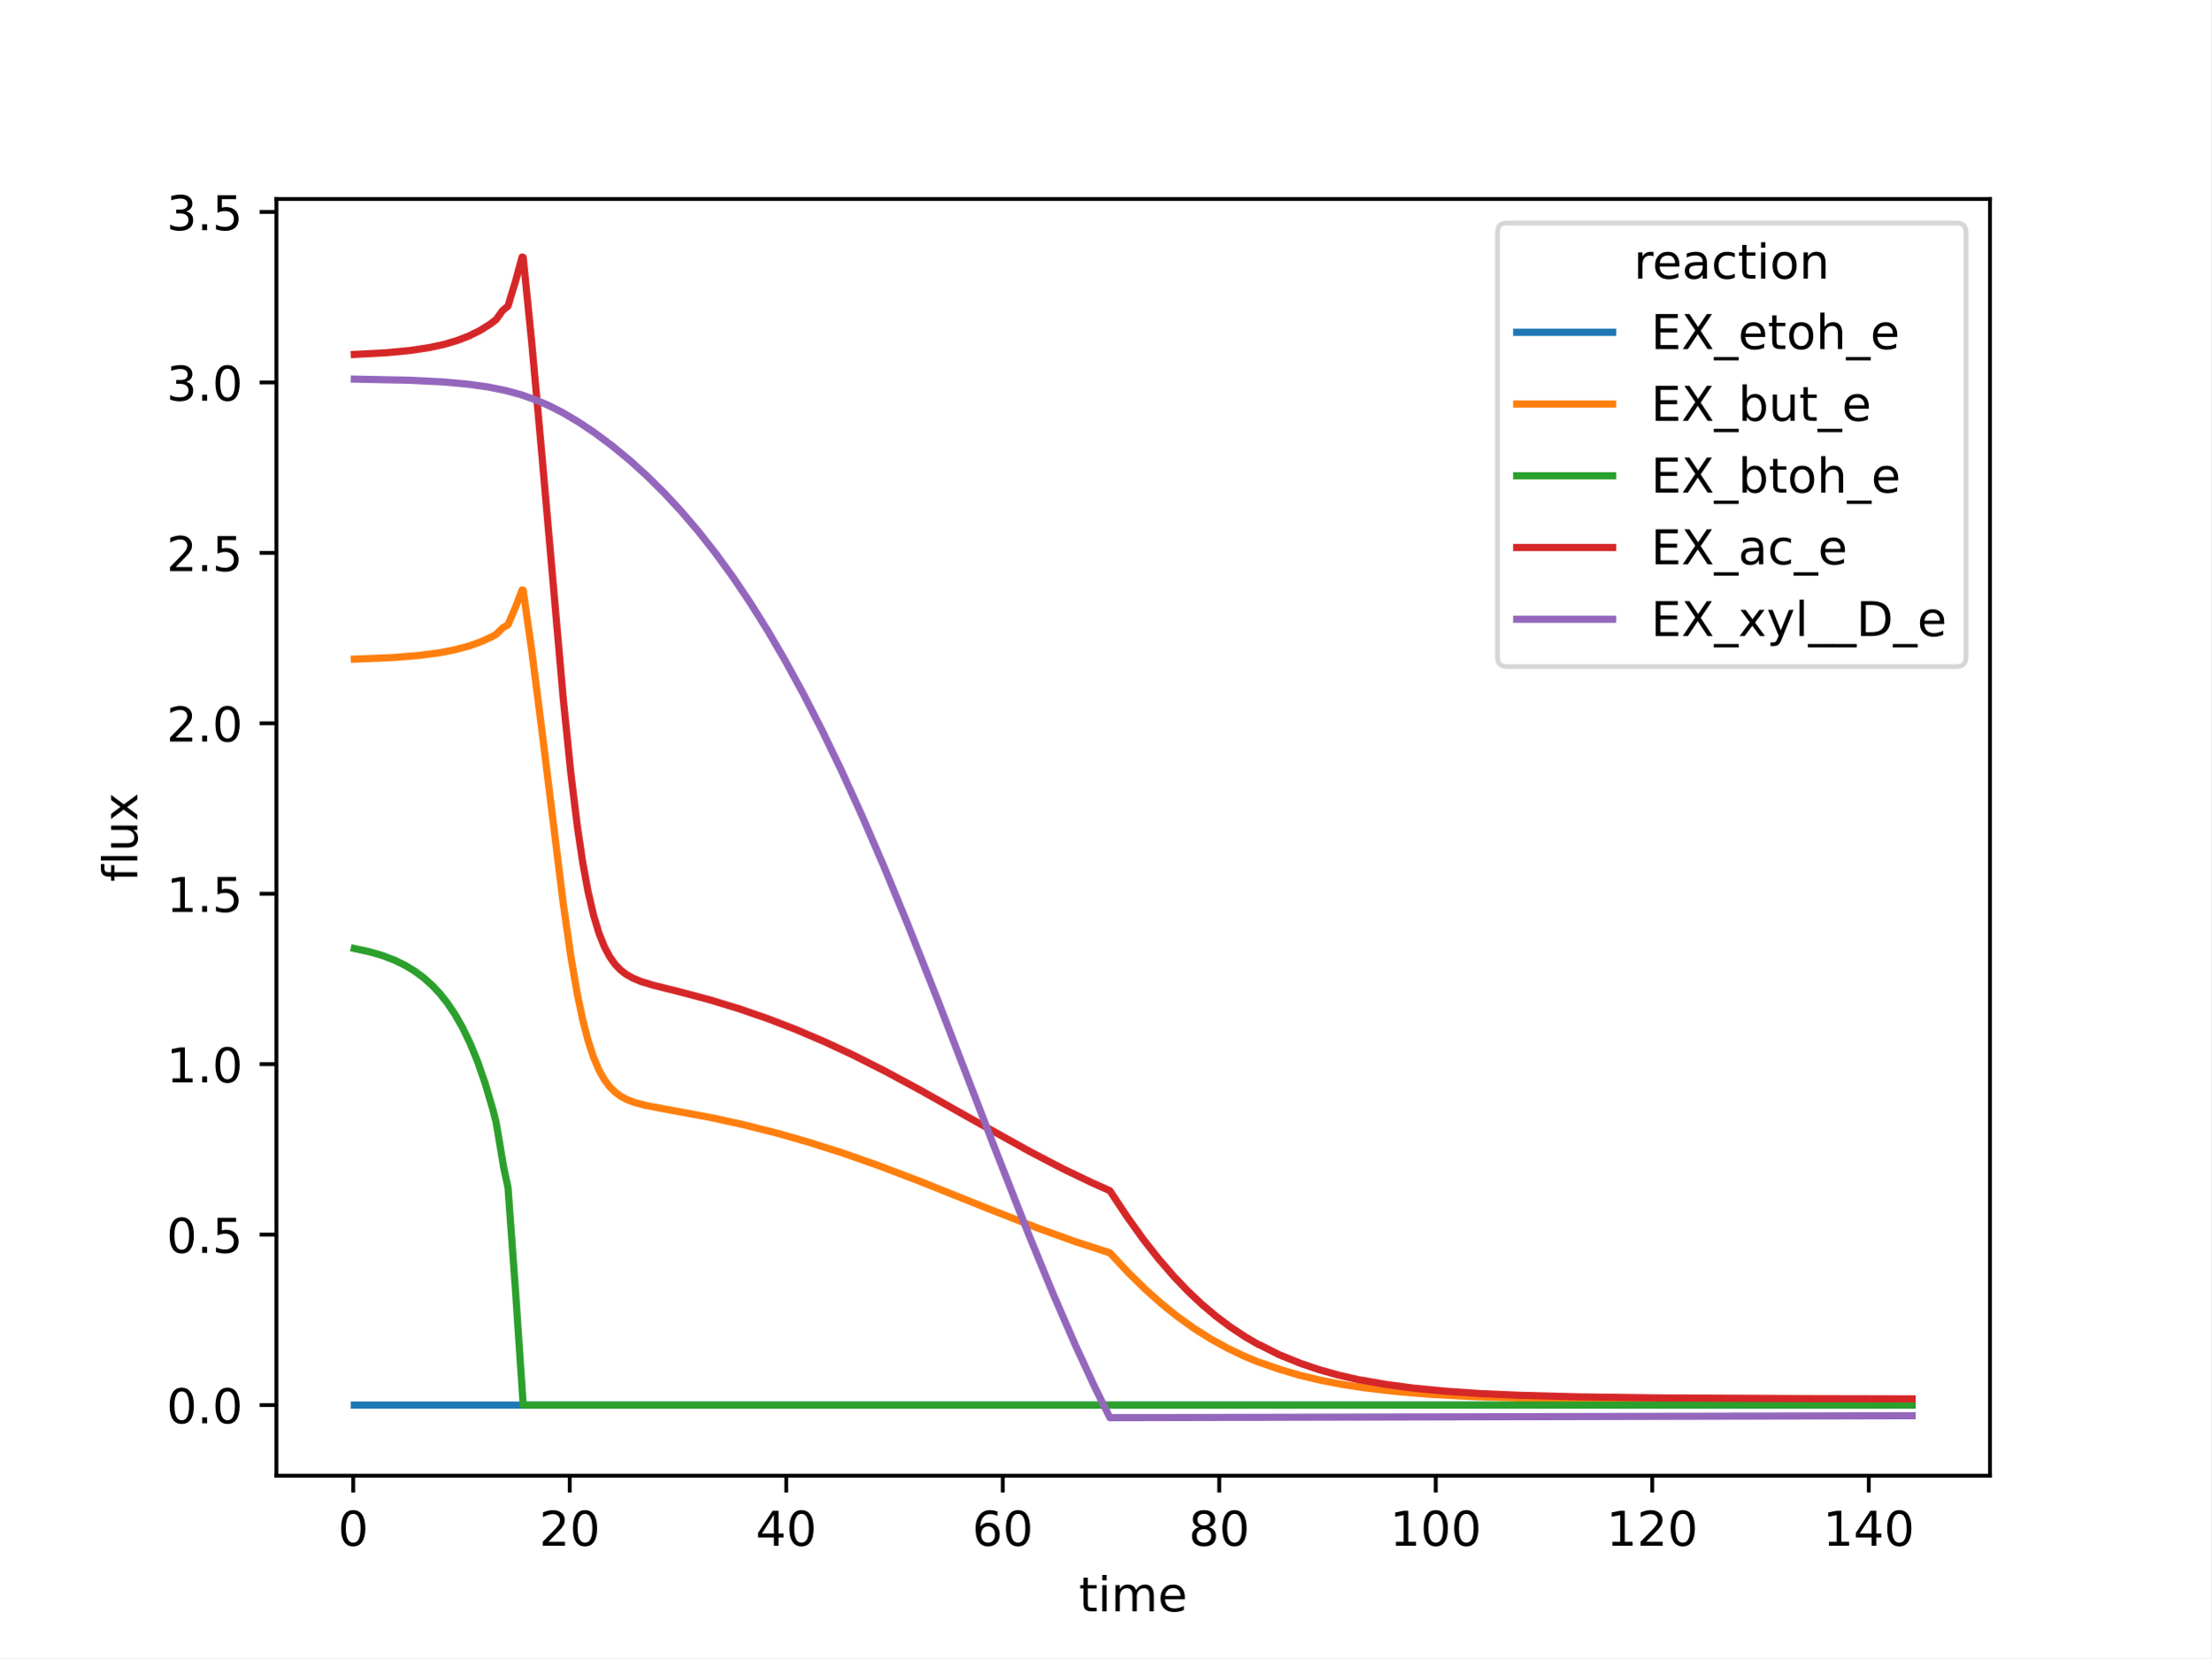
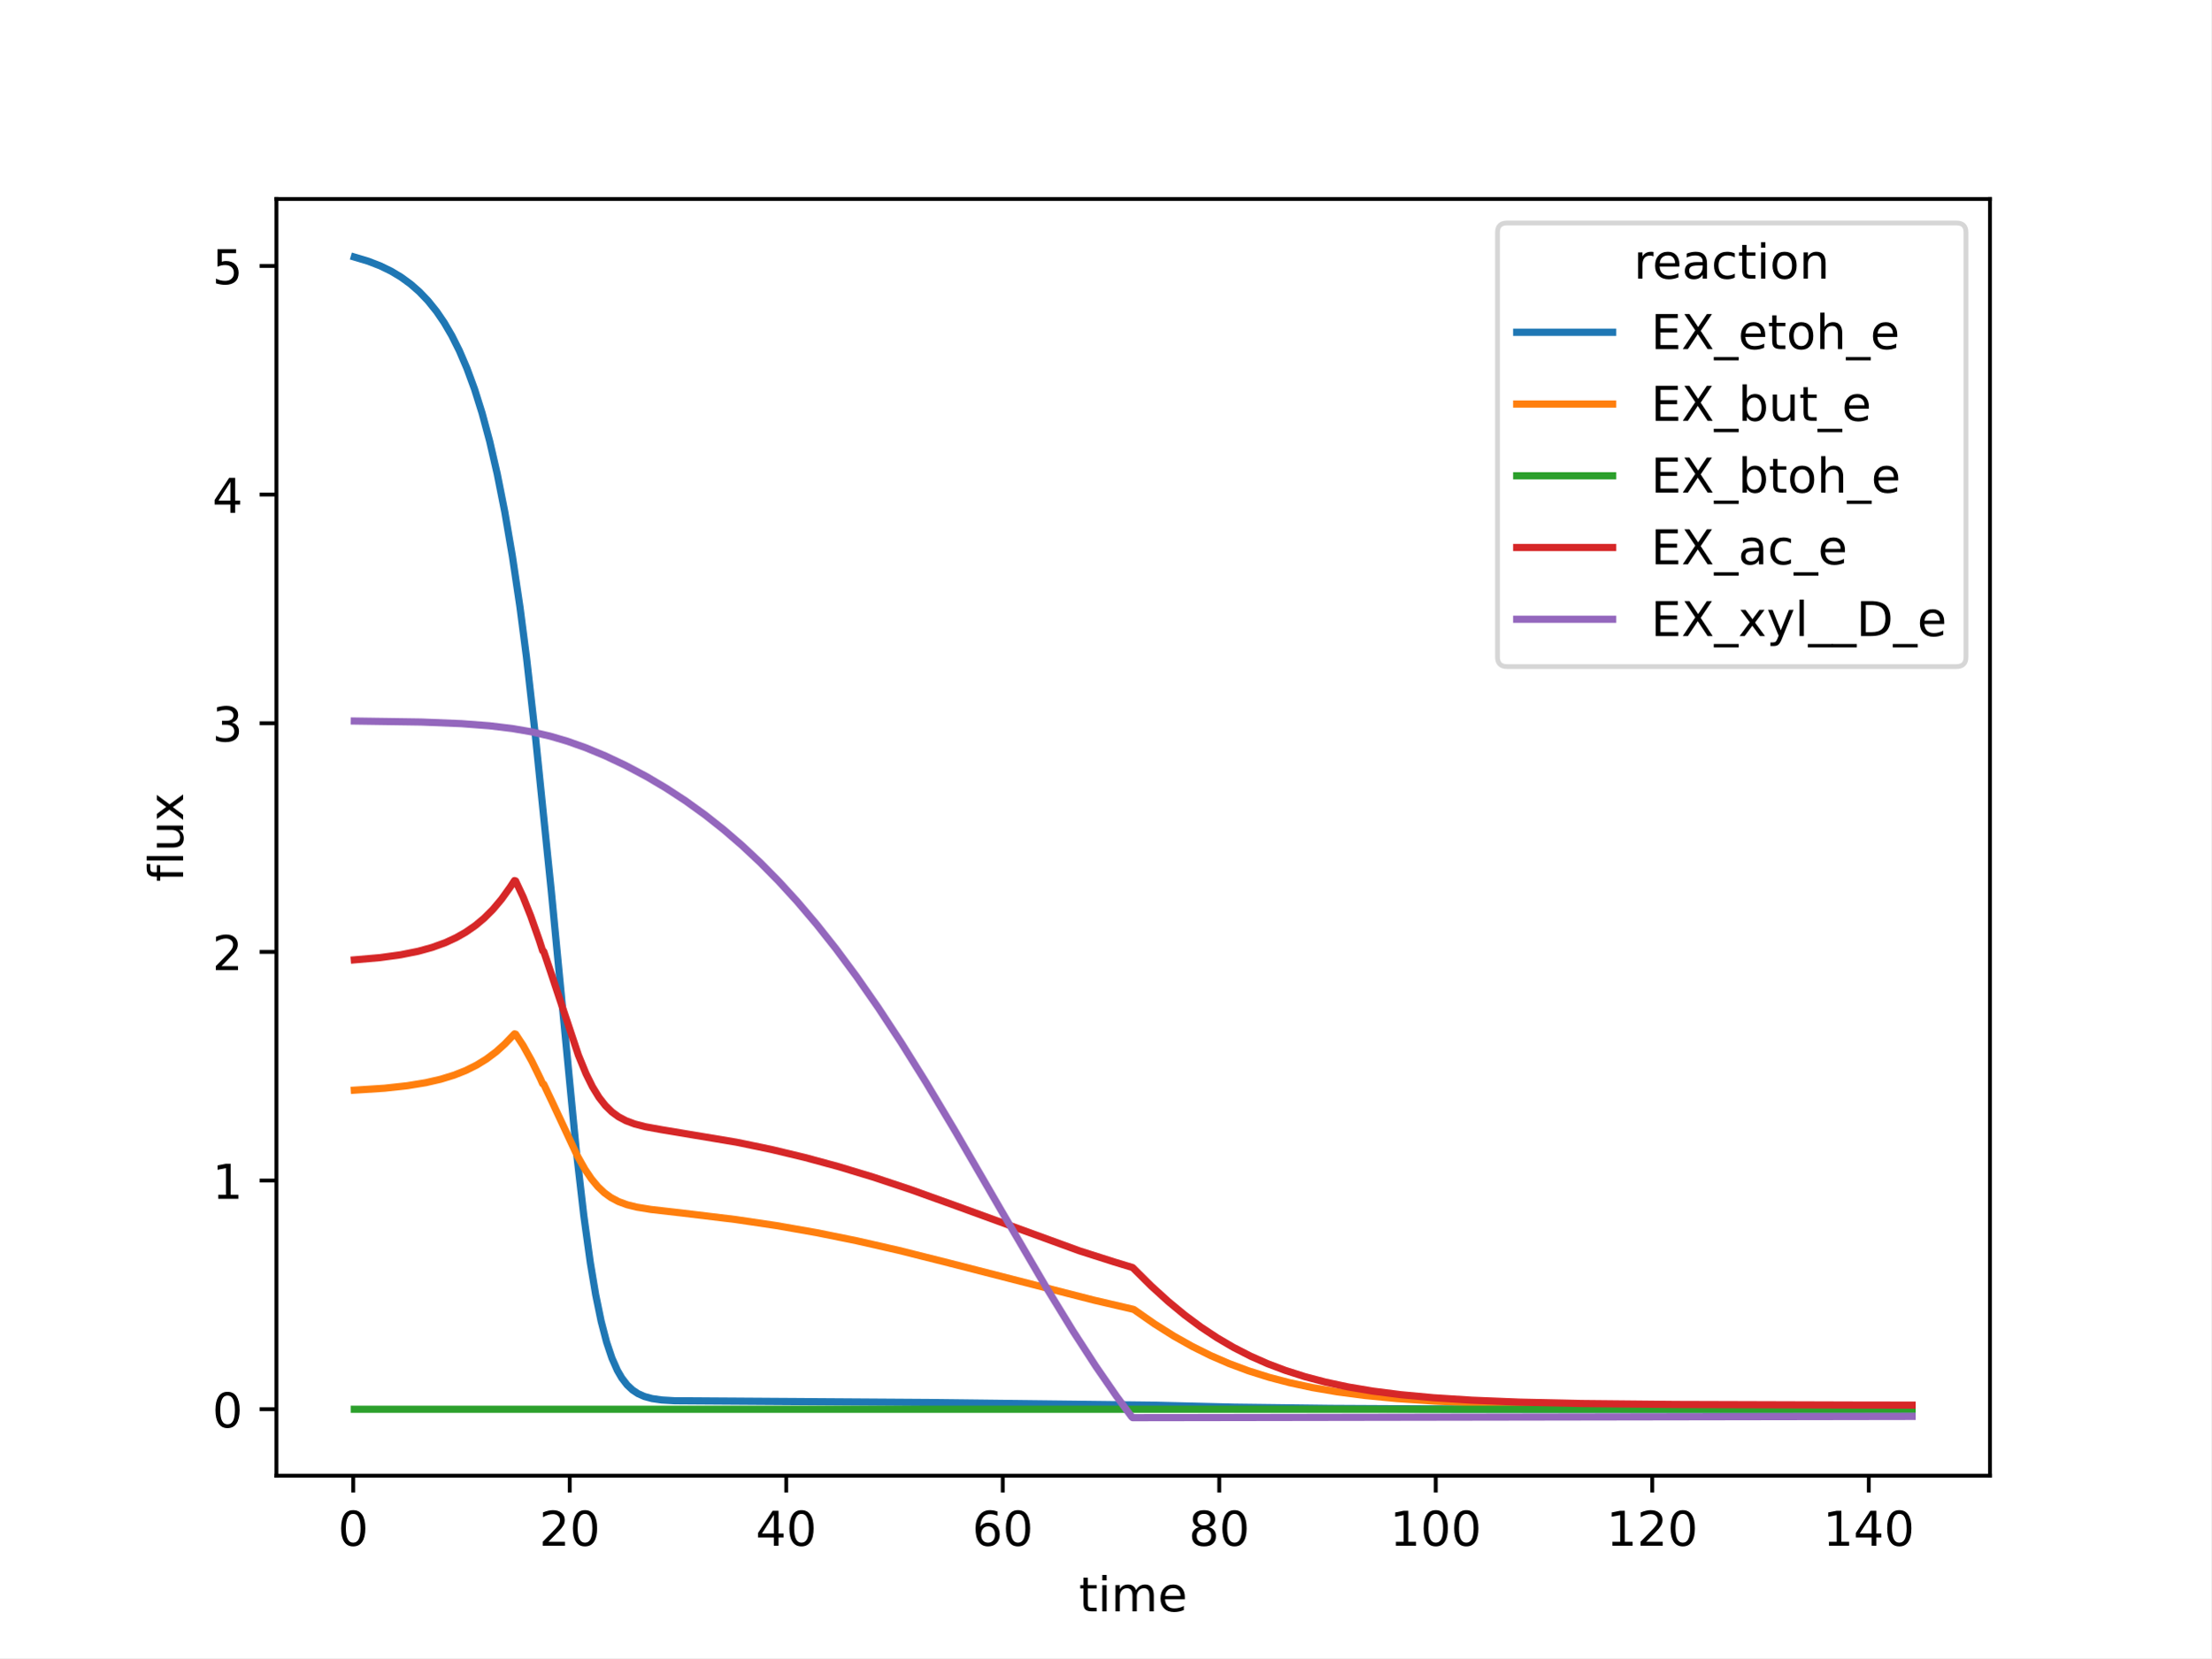
<svg xmlns="http://www.w3.org/2000/svg" xmlns:xlink="http://www.w3.org/1999/xlink" width="460.8pt" height="345.6pt" viewBox="0 0 460.8 345.6" version="1.1">
  <defs>
    <style type="text/css">*{stroke-linejoin: round; stroke-linecap: butt}</style>
  </defs>
  <g id="figure_1">
    <g id="patch_1">
      <path d="M 0 345.6  L 460.8 345.6  L 460.8 0  L 0 0  z " style="fill: #ffffff" />
    </g>
    <g id="axes_1">
      <g id="patch_2">
        <path d="M 57.6 307.584  L 414.72 307.584  L 414.72 41.472  L 57.6 41.472  z " style="fill: #ffffff" />
      </g>
      <g id="PolyCollection_1" />
      <g id="PolyCollection_2" />
      <g id="PolyCollection_3" />
      <g id="PolyCollection_4" />
      <g id="PolyCollection_5" />
      <g id="matplotlib.axis_1">
        <g id="xtick_1">
          <g id="line2d_1">
            <defs>
-               <path id="meb5f2817ca" d="M 0 0  L 0 3.5  " style="stroke: #000000; stroke-width: 0.8" />
-             </defs>
-             <g>
-               <use xlink:href="#meb5f2817ca" x="73.607" y="307.584" style="stroke: #000000; stroke-width: 0.8" />
+               <path id="mde6c379c01" d="M 0 0  L 0 3.5  " style="stroke: #000000; stroke-width: 0.8" />
+             </defs>
+             <g>
+               <use xlink:href="#mde6c379c01" x="73.607" y="307.584" style="stroke: #000000; stroke-width: 0.8" />
            </g>
          </g>
          <g id="text_1">
            <g transform="translate(70.42587 322.1824) scale(0.1 -0.1)">
              <defs>
                <path id="DejaVuSans-30" d="M 2034 4250  Q 1547 4250 1301 3770  Q 1056 3291 1056 2328  Q 1056 1369 1301 889  Q 1547 409 2034 409  Q 2525 409 2770 889  Q 3016 1369 3016 2328  Q 3016 3291 2770 3770  Q 2525 4250 2034 4250  z M 2034 4750  Q 2819 4750 3233 4129  Q 3647 3509 3647 2328  Q 3647 1150 3233 529  Q 2819 -91 2034 -91  Q 1250 -91 836 529  Q 422 1150 422 2328  Q 422 3509 836 4129  Q 1250 4750 2034 4750  z " transform="scale(0.015625)" />
              </defs>
              <use xlink:href="#DejaVuSans-30" />
            </g>
          </g>
        </g>
        <g id="xtick_2">
          <g id="line2d_2">
            <g>
-               <use xlink:href="#meb5f2817ca" x="118.729" y="307.584" style="stroke: #000000; stroke-width: 0.8" />
+               <use xlink:href="#mde6c379c01" x="118.729" y="307.584" style="stroke: #000000; stroke-width: 0.8" />
            </g>
          </g>
          <g id="text_2">
            <g transform="translate(112.3669 322.1824) scale(0.1 -0.1)">
              <defs>
                <path id="DejaVuSans-32" d="M 1228 531  L 3431 531  L 3431 0  L 469 0  L 469 531  Q 828 903 1448 1529  Q 2069 2156 2228 2338  Q 2531 2678 2651 2914  Q 2772 3150 2772 3378  Q 2772 3750 2511 3984  Q 2250 4219 1831 4219  Q 1534 4219 1204 4116  Q 875 4013 500 3803  L 500 4441  Q 881 4594 1212 4672  Q 1544 4750 1819 4750  Q 2544 4750 2975 4387  Q 3406 4025 3406 3419  Q 3406 3131 3298 2873  Q 3191 2616 2906 2266  Q 2828 2175 2409 1742  Q 1991 1309 1228 531  z " transform="scale(0.015625)" />
              </defs>
              <use xlink:href="#DejaVuSans-32" />
              <use xlink:href="#DejaVuSans-30" x="63.623" />
            </g>
          </g>
        </g>
        <g id="xtick_3">
          <g id="line2d_3">
            <g>
-               <use xlink:href="#meb5f2817ca" x="163.852" y="307.584" style="stroke: #000000; stroke-width: 0.8" />
+               <use xlink:href="#mde6c379c01" x="163.852" y="307.584" style="stroke: #000000; stroke-width: 0.8" />
            </g>
          </g>
          <g id="text_3">
            <g transform="translate(157.4891 322.1824) scale(0.1 -0.1)">
              <defs>
                <path id="DejaVuSans-34" d="M 2419 4116  L 825 1625  L 2419 1625  L 2419 4116  z M 2253 4666  L 3047 4666  L 3047 1625  L 3713 1625  L 3713 1100  L 3047 1100  L 3047 0  L 2419 0  L 2419 1100  L 313 1100  L 313 1709  L 2253 4666  z " transform="scale(0.015625)" />
              </defs>
              <use xlink:href="#DejaVuSans-34" />
              <use xlink:href="#DejaVuSans-30" x="63.623" />
            </g>
          </g>
        </g>
        <g id="xtick_4">
          <g id="line2d_4">
            <g>
-               <use xlink:href="#meb5f2817ca" x="208.974" y="307.584" style="stroke: #000000; stroke-width: 0.8" />
+               <use xlink:href="#mde6c379c01" x="208.974" y="307.584" style="stroke: #000000; stroke-width: 0.8" />
            </g>
          </g>
          <g id="text_4">
            <g transform="translate(202.6113 322.1824) scale(0.1 -0.1)">
              <defs>
                <path id="DejaVuSans-36" d="M 2113 2584  Q 1688 2584 1439 2293  Q 1191 2003 1191 1497  Q 1191 994 1439 701  Q 1688 409 2113 409  Q 2538 409 2786 701  Q 3034 994 3034 1497  Q 3034 2003 2786 2293  Q 2538 2584 2113 2584  z M 3366 4563  L 3366 3988  Q 3128 4100 2886 4159  Q 2644 4219 2406 4219  Q 1781 4219 1451 3797  Q 1122 3375 1075 2522  Q 1259 2794 1537 2939  Q 1816 3084 2150 3084  Q 2853 3084 3261 2657  Q 3669 2231 3669 1497  Q 3669 778 3244 343  Q 2819 -91 2113 -91  Q 1303 -91 875 529  Q 447 1150 447 2328  Q 447 3434 972 4092  Q 1497 4750 2381 4750  Q 2619 4750 2861 4703  Q 3103 4656 3366 4563  z " transform="scale(0.015625)" />
              </defs>
              <use xlink:href="#DejaVuSans-36" />
              <use xlink:href="#DejaVuSans-30" x="63.623" />
            </g>
          </g>
        </g>
        <g id="xtick_5">
          <g id="line2d_5">
            <g>
-               <use xlink:href="#meb5f2817ca" x="254.096" y="307.584" style="stroke: #000000; stroke-width: 0.8" />
+               <use xlink:href="#mde6c379c01" x="254.096" y="307.584" style="stroke: #000000; stroke-width: 0.8" />
            </g>
          </g>
          <g id="text_5">
            <g transform="translate(247.7336 322.1824) scale(0.1 -0.1)">
              <defs>
                <path id="DejaVuSans-38" d="M 2034 2216  Q 1584 2216 1326 1975  Q 1069 1734 1069 1313  Q 1069 891 1326 650  Q 1584 409 2034 409  Q 2484 409 2743 651  Q 3003 894 3003 1313  Q 3003 1734 2745 1975  Q 2488 2216 2034 2216  z M 1403 2484  Q 997 2584 770 2862  Q 544 3141 544 3541  Q 544 4100 942 4425  Q 1341 4750 2034 4750  Q 2731 4750 3128 4425  Q 3525 4100 3525 3541  Q 3525 3141 3298 2862  Q 3072 2584 2669 2484  Q 3125 2378 3379 2068  Q 3634 1759 3634 1313  Q 3634 634 3220 271  Q 2806 -91 2034 -91  Q 1263 -91 848 271  Q 434 634 434 1313  Q 434 1759 690 2068  Q 947 2378 1403 2484  z M 1172 3481  Q 1172 3119 1398 2916  Q 1625 2713 2034 2713  Q 2441 2713 2670 2916  Q 2900 3119 2900 3481  Q 2900 3844 2670 4047  Q 2441 4250 2034 4250  Q 1625 4250 1398 4047  Q 1172 3844 1172 3481  z " transform="scale(0.015625)" />
              </defs>
              <use xlink:href="#DejaVuSans-38" />
              <use xlink:href="#DejaVuSans-30" x="63.623" />
            </g>
          </g>
        </g>
        <g id="xtick_6">
          <g id="line2d_6">
            <g>
-               <use xlink:href="#meb5f2817ca" x="299.218" y="307.584" style="stroke: #000000; stroke-width: 0.8" />
+               <use xlink:href="#mde6c379c01" x="299.218" y="307.584" style="stroke: #000000; stroke-width: 0.8" />
            </g>
          </g>
          <g id="text_6">
            <g transform="translate(289.6746 322.1824) scale(0.1 -0.1)">
              <defs>
                <path id="DejaVuSans-31" d="M 794 531  L 1825 531  L 1825 4091  L 703 3866  L 703 4441  L 1819 4666  L 2450 4666  L 2450 531  L 3481 531  L 3481 0  L 794 0  L 794 531  z " transform="scale(0.015625)" />
              </defs>
              <use xlink:href="#DejaVuSans-31" />
              <use xlink:href="#DejaVuSans-30" x="63.623" />
              <use xlink:href="#DejaVuSans-30" x="127.246" />
            </g>
          </g>
        </g>
        <g id="xtick_7">
          <g id="line2d_7">
            <g>
-               <use xlink:href="#meb5f2817ca" x="344.341" y="307.584" style="stroke: #000000; stroke-width: 0.8" />
+               <use xlink:href="#mde6c379c01" x="344.341" y="307.584" style="stroke: #000000; stroke-width: 0.8" />
            </g>
          </g>
          <g id="text_7">
            <g transform="translate(334.7968 322.1824) scale(0.1 -0.1)">
              <use xlink:href="#DejaVuSans-31" />
              <use xlink:href="#DejaVuSans-32" x="63.623" />
              <use xlink:href="#DejaVuSans-30" x="127.246" />
            </g>
          </g>
        </g>
        <g id="xtick_8">
          <g id="line2d_8">
            <g>
-               <use xlink:href="#meb5f2817ca" x="389.463" y="307.584" style="stroke: #000000; stroke-width: 0.8" />
+               <use xlink:href="#mde6c379c01" x="389.463" y="307.584" style="stroke: #000000; stroke-width: 0.8" />
            </g>
          </g>
          <g id="text_8">
            <g transform="translate(379.9191 322.1824) scale(0.1 -0.1)">
              <use xlink:href="#DejaVuSans-31" />
              <use xlink:href="#DejaVuSans-34" x="63.623" />
              <use xlink:href="#DejaVuSans-30" x="127.246" />
            </g>
          </g>
        </g>
        <g id="text_9">
          <g transform="translate(224.8639 335.8606) scale(0.1 -0.1)">
            <defs>
              <path id="DejaVuSans-74" d="M 1172 4494  L 1172 3500  L 2356 3500  L 2356 3053  L 1172 3053  L 1172 1153  Q 1172 725 1289 603  Q 1406 481 1766 481  L 2356 481  L 2356 0  L 1766 0  Q 1100 0 847 248  Q 594 497 594 1153  L 594 3053  L 172 3053  L 172 3500  L 594 3500  L 594 4494  L 1172 4494  z " transform="scale(0.015625)" />
              <path id="DejaVuSans-69" d="M 603 3500  L 1178 3500  L 1178 0  L 603 0  L 603 3500  z M 603 4863  L 1178 4863  L 1178 4134  L 603 4134  L 603 4863  z " transform="scale(0.015625)" />
              <path id="DejaVuSans-6d" d="M 3328 2828  Q 3544 3216 3844 3400  Q 4144 3584 4550 3584  Q 5097 3584 5394 3201  Q 5691 2819 5691 2113  L 5691 0  L 5113 0  L 5113 2094  Q 5113 2597 4934 2840  Q 4756 3084 4391 3084  Q 3944 3084 3684 2787  Q 3425 2491 3425 1978  L 3425 0  L 2847 0  L 2847 2094  Q 2847 2600 2669 2842  Q 2491 3084 2119 3084  Q 1678 3084 1418 2786  Q 1159 2488 1159 1978  L 1159 0  L 581 0  L 581 3500  L 1159 3500  L 1159 2956  Q 1356 3278 1631 3431  Q 1906 3584 2284 3584  Q 2666 3584 2933 3390  Q 3200 3197 3328 2828  z " transform="scale(0.015625)" />
              <path id="DejaVuSans-65" d="M 3597 1894  L 3597 1613  L 953 1613  Q 991 1019 1311 708  Q 1631 397 2203 397  Q 2534 397 2845 478  Q 3156 559 3463 722  L 3463 178  Q 3153 47 2828 -22  Q 2503 -91 2169 -91  Q 1331 -91 842 396  Q 353 884 353 1716  Q 353 2575 817 3079  Q 1281 3584 2069 3584  Q 2775 3584 3186 3129  Q 3597 2675 3597 1894  z M 3022 2063  Q 3016 2534 2758 2815  Q 2500 3097 2075 3097  Q 1594 3097 1305 2825  Q 1016 2553 972 2059  L 3022 2063  z " transform="scale(0.015625)" />
            </defs>
            <use xlink:href="#DejaVuSans-74" />
            <use xlink:href="#DejaVuSans-69" x="39.209" />
            <use xlink:href="#DejaVuSans-6d" x="66.992" />
            <use xlink:href="#DejaVuSans-65" x="164.404" />
          </g>
        </g>
      </g>
      <g id="matplotlib.axis_2">
        <g id="ytick_1">
          <g id="line2d_9">
            <defs>
-               <path id="m3eead99422" d="M 0 0  L -3.5 0  " style="stroke: #000000; stroke-width: 0.8" />
-             </defs>
-             <g>
-               <use xlink:href="#m3eead99422" x="57.6" y="292.862" style="stroke: #000000; stroke-width: 0.8" />
+               <path id="m8d05b4da37" d="M 0 0  L -3.5 0  " style="stroke: #000000; stroke-width: 0.8" />
+             </defs>
+             <g>
+               <use xlink:href="#m8d05b4da37" x="57.6" y="293.727" style="stroke: #000000; stroke-width: 0.8" />
            </g>
          </g>
          <g id="text_10">
-             <g transform="translate(34.69687 296.6611) scale(0.1 -0.1)">
-               <defs>
-                 <path id="DejaVuSans-2e" d="M 684 794  L 1344 794  L 1344 0  L 684 0  L 684 794  z " transform="scale(0.015625)" />
-               </defs>
+             <g transform="translate(44.2375 297.5258) scale(0.1 -0.1)">
              <use xlink:href="#DejaVuSans-30" />
-               <use xlink:href="#DejaVuSans-2e" x="63.623" />
-               <use xlink:href="#DejaVuSans-30" x="95.41" />
            </g>
          </g>
        </g>
        <g id="ytick_2">
          <g id="line2d_10">
            <g>
-               <use xlink:href="#m3eead99422" x="57.6" y="257.335" style="stroke: #000000; stroke-width: 0.8" />
+               <use xlink:href="#m8d05b4da37" x="57.6" y="246.065" style="stroke: #000000; stroke-width: 0.8" />
            </g>
          </g>
          <g id="text_11">
-             <g transform="translate(34.69687 261.1343) scale(0.1 -0.1)">
-               <defs>
-                 <path id="DejaVuSans-35" d="M 691 4666  L 3169 4666  L 3169 4134  L 1269 4134  L 1269 2991  Q 1406 3038 1543 3061  Q 1681 3084 1819 3084  Q 2600 3084 3056 2656  Q 3513 2228 3513 1497  Q 3513 744 3044 326  Q 2575 -91 1722 -91  Q 1428 -91 1123 -41  Q 819 9 494 109  L 494 744  Q 775 591 1075 516  Q 1375 441 1709 441  Q 2250 441 2565 725  Q 2881 1009 2881 1497  Q 2881 1984 2565 2268  Q 2250 2553 1709 2553  Q 1456 2553 1204 2497  Q 953 2441 691 2322  L 691 4666  z " transform="scale(0.015625)" />
-               </defs>
-               <use xlink:href="#DejaVuSans-30" />
-               <use xlink:href="#DejaVuSans-2e" x="63.623" />
-               <use xlink:href="#DejaVuSans-35" x="95.41" />
+             <g transform="translate(44.2375 249.8647) scale(0.1 -0.1)">
+               <use xlink:href="#DejaVuSans-31" />
            </g>
          </g>
        </g>
        <g id="ytick_3">
          <g id="line2d_11">
            <g>
-               <use xlink:href="#m3eead99422" x="57.6" y="221.808" style="stroke: #000000; stroke-width: 0.8" />
+               <use xlink:href="#m8d05b4da37" x="57.6" y="198.404" style="stroke: #000000; stroke-width: 0.8" />
            </g>
          </g>
          <g id="text_12">
-             <g transform="translate(34.69687 225.6075) scale(0.1 -0.1)">
-               <use xlink:href="#DejaVuSans-31" />
-               <use xlink:href="#DejaVuSans-2e" x="63.623" />
-               <use xlink:href="#DejaVuSans-30" x="95.41" />
+             <g transform="translate(44.2375 202.2036) scale(0.1 -0.1)">
+               <use xlink:href="#DejaVuSans-32" />
            </g>
          </g>
        </g>
        <g id="ytick_4">
          <g id="line2d_12">
            <g>
-               <use xlink:href="#m3eead99422" x="57.6" y="186.281" style="stroke: #000000; stroke-width: 0.8" />
+               <use xlink:href="#m8d05b4da37" x="57.6" y="150.743" style="stroke: #000000; stroke-width: 0.8" />
            </g>
          </g>
          <g id="text_13">
-             <g transform="translate(34.69687 190.0807) scale(0.1 -0.1)">
-               <use xlink:href="#DejaVuSans-31" />
-               <use xlink:href="#DejaVuSans-2e" x="63.623" />
-               <use xlink:href="#DejaVuSans-35" x="95.41" />
+             <g transform="translate(44.2375 154.5425) scale(0.1 -0.1)">
+               <defs>
+                 <path id="DejaVuSans-33" d="M 2597 2516  Q 3050 2419 3304 2112  Q 3559 1806 3559 1356  Q 3559 666 3084 287  Q 2609 -91 1734 -91  Q 1441 -91 1130 -33  Q 819 25 488 141  L 488 750  Q 750 597 1062 519  Q 1375 441 1716 441  Q 2309 441 2620 675  Q 2931 909 2931 1356  Q 2931 1769 2642 2001  Q 2353 2234 1838 2234  L 1294 2234  L 1294 2753  L 1863 2753  Q 2328 2753 2575 2939  Q 2822 3125 2822 3475  Q 2822 3834 2567 4026  Q 2313 4219 1838 4219  Q 1578 4219 1281 4162  Q 984 4106 628 3988  L 628 4550  Q 988 4650 1302 4700  Q 1616 4750 1894 4750  Q 2613 4750 3031 4423  Q 3450 4097 3450 3541  Q 3450 3153 3228 2886  Q 3006 2619 2597 2516  z " transform="scale(0.015625)" />
+               </defs>
+               <use xlink:href="#DejaVuSans-33" />
            </g>
          </g>
        </g>
        <g id="ytick_5">
          <g id="line2d_13">
            <g>
-               <use xlink:href="#m3eead99422" x="57.6" y="150.755" style="stroke: #000000; stroke-width: 0.8" />
+               <use xlink:href="#m8d05b4da37" x="57.6" y="103.082" style="stroke: #000000; stroke-width: 0.8" />
            </g>
          </g>
          <g id="text_14">
-             <g transform="translate(34.69687 154.5539) scale(0.1 -0.1)">
-               <use xlink:href="#DejaVuSans-32" />
-               <use xlink:href="#DejaVuSans-2e" x="63.623" />
-               <use xlink:href="#DejaVuSans-30" x="95.41" />
+             <g transform="translate(44.2375 106.8814) scale(0.1 -0.1)">
+               <use xlink:href="#DejaVuSans-34" />
            </g>
          </g>
        </g>
        <g id="ytick_6">
          <g id="line2d_14">
            <g>
-               <use xlink:href="#m3eead99422" x="57.6" y="115.228" style="stroke: #000000; stroke-width: 0.8" />
+               <use xlink:href="#m8d05b4da37" x="57.6" y="55.421" style="stroke: #000000; stroke-width: 0.8" />
            </g>
          </g>
          <g id="text_15">
-             <g transform="translate(34.69687 119.0271) scale(0.1 -0.1)">
-               <use xlink:href="#DejaVuSans-32" />
-               <use xlink:href="#DejaVuSans-2e" x="63.623" />
-               <use xlink:href="#DejaVuSans-35" x="95.41" />
-             </g>
-           </g>
-         </g>
-         <g id="ytick_7">
-           <g id="line2d_15">
-             <g>
-               <use xlink:href="#m3eead99422" x="57.6" y="79.701" style="stroke: #000000; stroke-width: 0.8" />
-             </g>
-           </g>
-           <g id="text_16">
-             <g transform="translate(34.69687 83.50029) scale(0.1 -0.1)">
-               <defs>
-                 <path id="DejaVuSans-33" d="M 2597 2516  Q 3050 2419 3304 2112  Q 3559 1806 3559 1356  Q 3559 666 3084 287  Q 2609 -91 1734 -91  Q 1441 -91 1130 -33  Q 819 25 488 141  L 488 750  Q 750 597 1062 519  Q 1375 441 1716 441  Q 2309 441 2620 675  Q 2931 909 2931 1356  Q 2931 1769 2642 2001  Q 2353 2234 1838 2234  L 1294 2234  L 1294 2753  L 1863 2753  Q 2328 2753 2575 2939  Q 2822 3125 2822 3475  Q 2822 3834 2567 4026  Q 2313 4219 1838 4219  Q 1578 4219 1281 4162  Q 984 4106 628 3988  L 628 4550  Q 988 4650 1302 4700  Q 1616 4750 1894 4750  Q 2613 4750 3031 4423  Q 3450 4097 3450 3541  Q 3450 3153 3228 2886  Q 3006 2619 2597 2516  z " transform="scale(0.015625)" />
-               </defs>
-               <use xlink:href="#DejaVuSans-33" />
-               <use xlink:href="#DejaVuSans-2e" x="63.623" />
-               <use xlink:href="#DejaVuSans-30" x="95.41" />
-             </g>
-           </g>
-         </g>
-         <g id="ytick_8">
-           <g id="line2d_16">
-             <g>
-               <use xlink:href="#m3eead99422" x="57.6" y="44.174" style="stroke: #000000; stroke-width: 0.8" />
-             </g>
-           </g>
-           <g id="text_17">
-             <g transform="translate(34.69687 47.97349) scale(0.1 -0.1)">
-               <use xlink:href="#DejaVuSans-33" />
-               <use xlink:href="#DejaVuSans-2e" x="63.623" />
-               <use xlink:href="#DejaVuSans-35" x="95.41" />
-             </g>
-           </g>
-         </g>
-         <g id="text_18">
-           <g transform="translate(28.61719 183.8053) rotate(-90) scale(0.1 -0.1)">
+             <g transform="translate(44.2375 59.22035) scale(0.1 -0.1)">
+               <defs>
+                 <path id="DejaVuSans-35" d="M 691 4666  L 3169 4666  L 3169 4134  L 1269 4134  L 1269 2991  Q 1406 3038 1543 3061  Q 1681 3084 1819 3084  Q 2600 3084 3056 2656  Q 3513 2228 3513 1497  Q 3513 744 3044 326  Q 2575 -91 1722 -91  Q 1428 -91 1123 -41  Q 819 9 494 109  L 494 744  Q 775 591 1075 516  Q 1375 441 1709 441  Q 2250 441 2565 725  Q 2881 1009 2881 1497  Q 2881 1984 2565 2268  Q 2250 2553 1709 2553  Q 1456 2553 1204 2497  Q 953 2441 691 2322  L 691 4666  z " transform="scale(0.015625)" />
+               </defs>
+               <use xlink:href="#DejaVuSans-35" />
+             </g>
+           </g>
+         </g>
+         <g id="text_16">
+           <g transform="translate(38.15781 183.8053) rotate(-90) scale(0.1 -0.1)">
            <defs>
              <path id="DejaVuSans-66" d="M 2375 4863  L 2375 4384  L 1825 4384  Q 1516 4384 1395 4259  Q 1275 4134 1275 3809  L 1275 3500  L 2222 3500  L 2222 3053  L 1275 3053  L 1275 0  L 697 0  L 697 3053  L 147 3053  L 147 3500  L 697 3500  L 697 3744  Q 697 4328 969 4595  Q 1241 4863 1831 4863  L 2375 4863  z " transform="scale(0.015625)" />
              <path id="DejaVuSans-6c" d="M 603 4863  L 1178 4863  L 1178 0  L 603 0  L 603 4863  z " transform="scale(0.015625)" />
              <path id="DejaVuSans-75" d="M 544 1381  L 544 3500  L 1119 3500  L 1119 1403  Q 1119 906 1312 657  Q 1506 409 1894 409  Q 2359 409 2629 706  Q 2900 1003 2900 1516  L 2900 3500  L 3475 3500  L 3475 0  L 2900 0  L 2900 538  Q 2691 219 2414 64  Q 2138 -91 1772 -91  Q 1169 -91 856 284  Q 544 659 544 1381  z M 1991 3584  L 1991 3584  z " transform="scale(0.015625)" />
              <path id="DejaVuSans-78" d="M 3513 3500  L 2247 1797  L 3578 0  L 2900 0  L 1881 1375  L 863 0  L 184 0  L 1544 1831  L 300 3500  L 978 3500  L 1906 2253  L 2834 3500  L 3513 3500  z " transform="scale(0.015625)" />
            </defs>
            <use xlink:href="#DejaVuSans-66" />
            <use xlink:href="#DejaVuSans-6c" x="35.205" />
            <use xlink:href="#DejaVuSans-75" x="62.988" />
            <use xlink:href="#DejaVuSans-78" x="126.367" />
          </g>
        </g>
      </g>
+       <g id="line2d_15">
+         <path d="M 73.833 53.568  L 76.766 54.449  L 79.247 55.413  L 81.504 56.513  L 83.534 57.728  L 85.565 59.207  L 87.369 60.788  L 89.174 62.67  L 90.979 64.914  L 92.558 67.228  L 94.138 69.928  L 95.717 73.08  L 97.296 76.76  L 98.876 81.057  L 100.455 86.075  L 102.034 91.93  L 103.613 98.755  L 105.193 106.696  L 106.772 115.894  L 108.351 126.482  L 109.705 136.901  L 111.51 152.81  L 114.894 185.809  L 120.083 239.685  L 121.662 253.375  L 123.016 263.164  L 124.144 269.89  L 125.272 275.367  L 126.4 279.712  L 127.528 283.078  L 128.656 285.628  L 129.559 287.189  L 130.687 288.662  L 131.815 289.721  L 132.943 290.47  L 134.297 291.075  L 135.876 291.507  L 137.906 291.803  L 140.614 291.962  L 193.632 292.326  L 240.559 292.889  L 257.255 293.299  L 277.334 293.552  L 303.505 293.693  L 360.81 293.727  L 398.487 293.727  L 398.487 293.727  " clip-path="url(#p8cbda54301)" style="fill: none; stroke: #1f77b4; stroke-width: 1.5; stroke-linecap: square" />
+       </g>
+       <g id="line2d_16">
+         <path d="M 73.833 227.227  L 80.15 226.818  L 84.888 226.3  L 88.723 225.669  L 91.882 224.94  L 94.589 224.109  L 97.071 223.128  L 99.327 222.003  L 101.357 220.755  L 103.388 219.234  L 105.193 217.609  L 107.223 215.492  L 107.449 215.547  L 109.028 217.939  L 110.833 221.19  L 112.638 224.874  L 113.089 225.892  L 113.315 225.991  L 114.894 229.315  L 120.309 240.898  L 121.888 243.704  L 123.242 245.709  L 124.595 247.339  L 125.949 248.62  L 127.303 249.601  L 128.882 250.441  L 130.687 251.107  L 132.717 251.611  L 135.65 252.089  L 141.967 252.816  L 153.248 254.181  L 161.821 255.457  L 170.169 256.924  L 178.516 258.615  L 187.315 260.623  L 197.693 263.23  L 227.925 270.983  L 236.273 272.929  L 240.559 275.921  L 244.62 278.48  L 248.456 280.638  L 252.291 282.544  L 256.127 284.209  L 260.188 285.726  L 264.474 287.078  L 268.761 288.201  L 273.499 289.218  L 278.688 290.106  L 284.554 290.878  L 291.096 291.511  L 298.993 292.043  L 308.694 292.462  L 321.328 292.769  L 339.603 292.974  L 372.993 293.091  L 398.487 293.121  L 398.487 293.121  " clip-path="url(#p8cbda54301)" style="fill: none; stroke: #ff7f0e; stroke-width: 1.5; stroke-linecap: square" />
+       </g>
      <g id="line2d_17">
-         <path d="M 73.833 292.862  L 398.487 292.862  L 398.487 292.862  " clip-path="url(#pf398793545)" style="fill: none; stroke: #1f77b4; stroke-width: 1.5; stroke-linecap: square" />
+         <path d="M 73.833 293.727  L 398.487 293.727  L 398.487 293.727  " clip-path="url(#p8cbda54301)" style="fill: none; stroke: #2ca02c; stroke-width: 1.5; stroke-linecap: square" />
      </g>
      <g id="line2d_18">
-         <path d="M 73.833 137.379  L 81.729 137.062  L 87.144 136.636  L 91.43 136.08  L 94.815 135.426  L 97.748 134.638  L 100.229 133.754  L 102.485 132.725  L 103.388 132.227  L 104.741 130.882  L 105.87 130.216  L 107.449 126.515  L 108.802 122.963  L 109.028 123.022  L 110.833 135.795  L 112.863 151.723  L 117.376 188.314  L 118.955 199.326  L 120.309 207.194  L 121.437 212.572  L 122.565 216.929  L 123.693 220.367  L 124.821 223.021  L 125.949 225.032  L 127.077 226.536  L 128.205 227.652  L 129.333 228.48  L 130.687 229.204  L 132.266 229.803  L 134.522 230.399  L 138.358 231.131  L 148.059 232.92  L 155.053 234.452  L 161.821 236.156  L 168.589 238.086  L 175.583 240.314  L 183.029 242.926  L 191.602 246.183  L 205.815 251.878  L 216.645 256.113  L 224.09 258.795  L 230.633 260.921  L 231.309 261.144  L 235.145 265.255  L 238.755 268.794  L 242.139 271.803  L 245.523 274.513  L 248.907 276.928  L 252.291 279.062  L 255.675 280.933  L 259.285 282.663  L 262.218 283.884  L 262.895 284.091  L 266.73 285.437  L 270.791 286.629  L 275.304 287.71  L 280.041 288.618  L 285.005 289.346  L 291.096 290.044  L 298.09 290.618  L 306.664 291.089  L 316.59 291.411  L 330.804 291.673  L 353.591 291.846  L 398.487 291.946  L 398.487 291.946  " clip-path="url(#pf398793545)" style="fill: none; stroke: #ff7f0e; stroke-width: 1.5; stroke-linecap: square" />
+         <path d="M 73.833 200.065  L 79.247 199.594  L 83.534 199.003  L 87.144 198.277  L 90.077 197.469  L 92.784 196.488  L 95.04 195.447  L 97.071 194.292  L 99.101 192.883  L 100.906 191.371  L 102.711 189.569  L 104.516 187.423  L 106.321 184.907  L 107.223 183.537  L 107.449 183.614  L 109.028 186.984  L 110.607 190.955  L 112.412 196.072  L 113.089 198.184  L 113.315 198.325  L 114.668 202.315  L 120.534 219.924  L 122.114 223.78  L 123.467 226.515  L 124.821 228.725  L 126.175 230.453  L 127.528 231.772  L 128.882 232.761  L 130.461 233.601  L 132.266 234.274  L 134.522 234.855  L 137.906 235.471  L 153.473 238.072  L 160.693 239.571  L 167.687 241.245  L 174.681 243.141  L 181.901 245.325  L 189.797 247.952  L 199.273 251.355  L 224.992 260.728  L 232.212 263.032  L 236.047 264.201  L 239.883 268.011  L 243.492 271.291  L 246.877 274.083  L 250.261 276.599  L 253.645 278.842  L 257.029 280.827  L 260.639 282.676  L 264.249 284.271  L 267.858 285.634  L 271.919 286.933  L 276.206 288.067  L 280.944 289.082  L 286.133 289.957  L 291.999 290.707  L 298.767 291.338  L 306.664 291.845  L 316.59 292.248  L 329.676 292.543  L 349.304 292.741  L 386.981 292.857  L 398.487 292.873  L 398.487 292.873  " clip-path="url(#p8cbda54301)" style="fill: none; stroke: #d62728; stroke-width: 1.5; stroke-linecap: square" />
      </g>
      <g id="line2d_19">
-         <path d="M 73.833 197.693  L 76.991 198.376  L 79.699 199.166  L 82.18 200.112  L 84.436 201.21  L 86.467 202.444  L 88.272 203.782  L 90.077 205.397  L 91.656 207.082  L 93.235 209.072  L 94.815 211.42  L 96.394 214.192  L 97.973 217.466  L 99.552 221.331  L 101.132 225.89  L 102.711 231.26  L 103.388 233.918  L 104.967 243.33  L 105.87 247.56  L 107.449 269.291  L 109.028 292.862  L 398.487 292.862  L 398.487 292.862  " clip-path="url(#pf398793545)" style="fill: none; stroke: #2ca02c; stroke-width: 1.5; stroke-linecap: square" />
-       </g>
-       <g id="line2d_20">
-         <path d="M 73.833 73.872  L 80.601 73.513  L 85.565 73.036  L 89.4 72.456  L 92.558 71.771  L 95.266 70.972  L 97.748 70.012  L 100.004 68.893  L 102.034 67.634  L 103.388 66.615  L 104.741 64.721  L 105.87 63.783  L 107.449 58.57  L 108.802 53.568  L 109.028 53.651  L 110.833 71.641  L 112.863 94.075  L 117.376 145.612  L 118.955 161.122  L 120.309 172.204  L 121.437 179.777  L 122.565 185.914  L 123.693 190.757  L 124.821 194.494  L 125.949 197.326  L 127.077 199.444  L 128.205 201.017  L 129.333 202.183  L 130.461 203.056  L 131.815 203.834  L 133.62 204.585  L 136.101 205.345  L 141.516 206.692  L 148.059 208.437  L 154.15 210.297  L 160.016 212.324  L 165.882 214.587  L 171.748 217.09  L 177.839 219.931  L 184.382 223.231  L 191.827 227.242  L 203.559 233.858  L 214.614 240.018  L 221.608 243.66  L 227.474 246.472  L 231.309 248.189  L 234.919 253.652  L 238.303 258.366  L 241.462 262.388  L 244.62 266.042  L 247.553 269.108  L 250.486 271.871  L 253.419 274.344  L 256.352 276.546  L 259.511 278.637  L 262.218 280.217  L 262.669 280.387  L 266.505 282.333  L 267.407 282.706  L 271.017 284.167  L 274.852 285.468  L 278.913 286.606  L 283.2 287.595  L 283.877 287.692  L 288.84 288.564  L 294.481 289.321  L 301.023 289.962  L 308.694 290.484  L 317.042 290.835  L 328.773 291.15  L 346.145 291.378  L 376.829 291.525  L 398.487 291.572  L 398.487 291.572  " clip-path="url(#pf398793545)" style="fill: none; stroke: #d62728; stroke-width: 1.5; stroke-linecap: square" />
-       </g>
-       <g id="line2d_21">
-         <path d="M 73.833 79.018  L 85.339 79.252  L 92.333 79.6  L 97.522 80.066  L 101.809 80.671  L 105.418 81.404  L 108.577 82.268  L 111.51 83.294  L 114.443 84.558  L 117.376 86.062  L 120.534 87.932  L 123.918 90.198  L 127.528 92.888  L 131.138 95.857  L 134.748 99.114  L 138.358 102.677  L 141.967 106.564  L 145.577 110.795  L 149.187 115.387  L 152.797 120.359  L 156.406 125.723  L 160.016 131.493  L 163.626 137.675  L 167.461 144.699  L 171.297 152.189  L 175.358 160.615  L 179.644 170.034  L 184.157 180.483  L 189.346 193.085  L 195.437 208.489  L 207.169 238.945  L 214.389 257.318  L 219.578 269.936  L 224.09 280.325  L 228.151 289.111  L 231.309 295.488  L 398.487 295.079  L 398.487 295.079  " clip-path="url(#pf398793545)" style="fill: none; stroke: #9467bd; stroke-width: 1.5; stroke-linecap: square" />
-       </g>
+         <path d="M 73.833 150.285  L 87.821 150.494  L 96.168 150.831  L 102.034 151.277  L 106.772 151.848  L 110.833 152.55  L 114.668 153.441  L 118.278 154.505  L 122.114 155.87  L 126.175 157.557  L 130.461 159.585  L 134.748 161.864  L 138.809 164.267  L 142.87 166.924  L 146.931 169.853  L 150.766 172.886  L 154.602 176.192  L 158.437 179.784  L 162.272 183.674  L 166.108 187.868  L 170.169 192.647  L 174.23 197.774  L 178.516 203.557  L 183.029 210.038  L 187.766 217.245  L 192.955 225.552  L 199.047 235.735  L 208.748 252.463  L 217.998 268.266  L 223.639 277.467  L 228.376 284.781  L 232.663 290.99  L 235.822 295.284  L 236.047 295.488  L 398.487 295.222  L 398.487 295.222  " clip-path="url(#p8cbda54301)" style="fill: none; stroke: #9467bd; stroke-width: 1.5; stroke-linecap: square" />
+       </g>
+       <g id="line2d_20" />
+       <g id="line2d_21" />
      <g id="line2d_22" />
      <g id="line2d_23" />
      <g id="line2d_24" />
-       <g id="line2d_25" />
-       <g id="line2d_26" />
      <g id="patch_3">
        <path d="M 57.6 307.584  L 57.6 41.472  " style="fill: none; stroke: #000000; stroke-width: 0.8; stroke-linejoin: miter; stroke-linecap: square" />
      </g>
      <g id="patch_4">
        <path d="M 414.72 307.584  L 414.72 41.472  " style="fill: none; stroke: #000000; stroke-width: 0.8; stroke-linejoin: miter; stroke-linecap: square" />
      </g>
      <g id="patch_5">
        <path d="M 57.6 307.584  L 414.72 307.584  " style="fill: none; stroke: #000000; stroke-width: 0.8; stroke-linejoin: miter; stroke-linecap: square" />
      </g>
      <g id="patch_6">
        <path d="M 57.6 41.472  L 414.72 41.472  " style="fill: none; stroke: #000000; stroke-width: 0.8; stroke-linejoin: miter; stroke-linecap: square" />
      </g>
      <g id="legend_1">
        <g id="patch_7">
          <path d="M 314.082 138.931  L 407.72 138.931  Q 409.72 138.931 409.72 136.931  L 409.72 48.472  Q 409.72 46.472 407.72 46.472  L 314.082 46.472  Q 312.082 46.472 312.082 48.472  L 312.082 136.931  Q 312.082 138.931 314.082 138.931  z " style="fill: #ffffff; opacity: 0.8; stroke: #cccccc; stroke-linejoin: miter" />
        </g>
-         <g id="text_19">
+         <g id="text_17">
          <g transform="translate(340.4911 58.07044) scale(0.1 -0.1)">
            <defs>
              <path id="DejaVuSans-72" d="M 2631 2963  Q 2534 3019 2420 3045  Q 2306 3072 2169 3072  Q 1681 3072 1420 2755  Q 1159 2438 1159 1844  L 1159 0  L 581 0  L 581 3500  L 1159 3500  L 1159 2956  Q 1341 3275 1631 3429  Q 1922 3584 2338 3584  Q 2397 3584 2469 3576  Q 2541 3569 2628 3553  L 2631 2963  z " transform="scale(0.015625)" />
              <path id="DejaVuSans-61" d="M 2194 1759  Q 1497 1759 1228 1600  Q 959 1441 959 1056  Q 959 750 1161 570  Q 1363 391 1709 391  Q 2188 391 2477 730  Q 2766 1069 2766 1631  L 2766 1759  L 2194 1759  z M 3341 1997  L 3341 0  L 2766 0  L 2766 531  Q 2569 213 2275 61  Q 1981 -91 1556 -91  Q 1019 -91 701 211  Q 384 513 384 1019  Q 384 1609 779 1909  Q 1175 2209 1959 2209  L 2766 2209  L 2766 2266  Q 2766 2663 2505 2880  Q 2244 3097 1772 3097  Q 1472 3097 1187 3025  Q 903 2953 641 2809  L 641 3341  Q 956 3463 1253 3523  Q 1550 3584 1831 3584  Q 2591 3584 2966 3190  Q 3341 2797 3341 1997  z " transform="scale(0.015625)" />
              <path id="DejaVuSans-63" d="M 3122 3366  L 3122 2828  Q 2878 2963 2633 3030  Q 2388 3097 2138 3097  Q 1578 3097 1268 2742  Q 959 2388 959 1747  Q 959 1106 1268 751  Q 1578 397 2138 397  Q 2388 397 2633 464  Q 2878 531 3122 666  L 3122 134  Q 2881 22 2623 -34  Q 2366 -91 2075 -91  Q 1284 -91 818 406  Q 353 903 353 1747  Q 353 2603 823 3093  Q 1294 3584 2113 3584  Q 2378 3584 2631 3529  Q 2884 3475 3122 3366  z " transform="scale(0.015625)" />
              <path id="DejaVuSans-6f" d="M 1959 3097  Q 1497 3097 1228 2736  Q 959 2375 959 1747  Q 959 1119 1226 758  Q 1494 397 1959 397  Q 2419 397 2687 759  Q 2956 1122 2956 1747  Q 2956 2369 2687 2733  Q 2419 3097 1959 3097  z M 1959 3584  Q 2709 3584 3137 3096  Q 3566 2609 3566 1747  Q 3566 888 3137 398  Q 2709 -91 1959 -91  Q 1206 -91 779 398  Q 353 888 353 1747  Q 353 2609 779 3096  Q 1206 3584 1959 3584  z " transform="scale(0.015625)" />
              <path id="DejaVuSans-6e" d="M 3513 2113  L 3513 0  L 2938 0  L 2938 2094  Q 2938 2591 2744 2837  Q 2550 3084 2163 3084  Q 1697 3084 1428 2787  Q 1159 2491 1159 1978  L 1159 0  L 581 0  L 581 3500  L 1159 3500  L 1159 2956  Q 1366 3272 1645 3428  Q 1925 3584 2291 3584  Q 2894 3584 3203 3211  Q 3513 2838 3513 2113  z " transform="scale(0.015625)" />
            </defs>
            <use xlink:href="#DejaVuSans-72" />
            <use xlink:href="#DejaVuSans-65" x="38.863" />
            <use xlink:href="#DejaVuSans-61" x="100.387" />
            <use xlink:href="#DejaVuSans-63" x="161.666" />
            <use xlink:href="#DejaVuSans-74" x="216.646" />
            <use xlink:href="#DejaVuSans-69" x="255.855" />
            <use xlink:href="#DejaVuSans-6f" x="283.639" />
            <use xlink:href="#DejaVuSans-6e" x="344.82" />
          </g>
        </g>
-         <g id="line2d_27">
+         <g id="line2d_25">
          <path d="M 316.082 69.249  L 326.082 69.249  L 336.082 69.249  " style="fill: none; stroke: #1f77b4; stroke-width: 1.5; stroke-linecap: square" />
        </g>
-         <g id="text_20">
+         <g id="text_18">
          <g transform="translate(344.0825 72.74856) scale(0.1 -0.1)">
            <defs>
              <path id="DejaVuSans-45" d="M 628 4666  L 3578 4666  L 3578 4134  L 1259 4134  L 1259 2753  L 3481 2753  L 3481 2222  L 1259 2222  L 1259 531  L 3634 531  L 3634 0  L 628 0  L 628 4666  z " transform="scale(0.015625)" />
              <path id="DejaVuSans-58" d="M 403 4666  L 1081 4666  L 2241 2931  L 3406 4666  L 4084 4666  L 2584 2425  L 4184 0  L 3506 0  L 2194 1984  L 872 0  L 191 0  L 1856 2491  L 403 4666  z " transform="scale(0.015625)" />
              <path id="DejaVuSans-5f" d="M 3263 -1063  L 3263 -1509  L -63 -1509  L -63 -1063  L 3263 -1063  z " transform="scale(0.015625)" />
              <path id="DejaVuSans-68" d="M 3513 2113  L 3513 0  L 2938 0  L 2938 2094  Q 2938 2591 2744 2837  Q 2550 3084 2163 3084  Q 1697 3084 1428 2787  Q 1159 2491 1159 1978  L 1159 0  L 581 0  L 581 4863  L 1159 4863  L 1159 2956  Q 1366 3272 1645 3428  Q 1925 3584 2291 3584  Q 2894 3584 3203 3211  Q 3513 2838 3513 2113  z " transform="scale(0.015625)" />
            </defs>
            <use xlink:href="#DejaVuSans-45" />
            <use xlink:href="#DejaVuSans-58" x="63.184" />
            <use xlink:href="#DejaVuSans-5f" x="131.689" />
            <use xlink:href="#DejaVuSans-65" x="181.689" />
            <use xlink:href="#DejaVuSans-74" x="243.213" />
            <use xlink:href="#DejaVuSans-6f" x="282.422" />
            <use xlink:href="#DejaVuSans-68" x="343.604" />
            <use xlink:href="#DejaVuSans-5f" x="406.982" />
            <use xlink:href="#DejaVuSans-65" x="456.982" />
          </g>
        </g>
-         <g id="line2d_28">
+         <g id="line2d_26">
          <path d="M 316.082 84.205  L 326.082 84.205  L 336.082 84.205  " style="fill: none; stroke: #ff7f0e; stroke-width: 1.5; stroke-linecap: square" />
        </g>
-         <g id="text_21">
+         <g id="text_19">
          <g transform="translate(344.0825 87.70481) scale(0.1 -0.1)">
            <defs>
              <path id="DejaVuSans-62" d="M 3116 1747  Q 3116 2381 2855 2742  Q 2594 3103 2138 3103  Q 1681 3103 1420 2742  Q 1159 2381 1159 1747  Q 1159 1113 1420 752  Q 1681 391 2138 391  Q 2594 391 2855 752  Q 3116 1113 3116 1747  z M 1159 2969  Q 1341 3281 1617 3432  Q 1894 3584 2278 3584  Q 2916 3584 3314 3078  Q 3713 2572 3713 1747  Q 3713 922 3314 415  Q 2916 -91 2278 -91  Q 1894 -91 1617 61  Q 1341 213 1159 525  L 1159 0  L 581 0  L 581 4863  L 1159 4863  L 1159 2969  z " transform="scale(0.015625)" />
            </defs>
            <use xlink:href="#DejaVuSans-45" />
            <use xlink:href="#DejaVuSans-58" x="63.184" />
            <use xlink:href="#DejaVuSans-5f" x="131.689" />
            <use xlink:href="#DejaVuSans-62" x="181.689" />
            <use xlink:href="#DejaVuSans-75" x="245.166" />
            <use xlink:href="#DejaVuSans-74" x="308.545" />
            <use xlink:href="#DejaVuSans-5f" x="347.754" />
            <use xlink:href="#DejaVuSans-65" x="397.754" />
          </g>
        </g>
-         <g id="line2d_29">
+         <g id="line2d_27">
          <path d="M 316.082 99.161  L 326.082 99.161  L 336.082 99.161  " style="fill: none; stroke: #2ca02c; stroke-width: 1.5; stroke-linecap: square" />
        </g>
-         <g id="text_22">
+         <g id="text_20">
          <g transform="translate(344.0825 102.6611) scale(0.1 -0.1)">
            <use xlink:href="#DejaVuSans-45" />
            <use xlink:href="#DejaVuSans-58" x="63.184" />
            <use xlink:href="#DejaVuSans-5f" x="131.689" />
            <use xlink:href="#DejaVuSans-62" x="181.689" />
            <use xlink:href="#DejaVuSans-74" x="245.166" />
            <use xlink:href="#DejaVuSans-6f" x="284.375" />
            <use xlink:href="#DejaVuSans-68" x="345.557" />
            <use xlink:href="#DejaVuSans-5f" x="408.936" />
            <use xlink:href="#DejaVuSans-65" x="458.936" />
          </g>
        </g>
-         <g id="line2d_30">
+         <g id="line2d_28">
          <path d="M 316.082 114.117  L 326.082 114.117  L 336.082 114.117  " style="fill: none; stroke: #d62728; stroke-width: 1.5; stroke-linecap: square" />
        </g>
-         <g id="text_23">
+         <g id="text_21">
          <g transform="translate(344.0825 117.6173) scale(0.1 -0.1)">
            <use xlink:href="#DejaVuSans-45" />
            <use xlink:href="#DejaVuSans-58" x="63.184" />
            <use xlink:href="#DejaVuSans-5f" x="131.689" />
            <use xlink:href="#DejaVuSans-61" x="181.689" />
            <use xlink:href="#DejaVuSans-63" x="242.969" />
            <use xlink:href="#DejaVuSans-5f" x="297.949" />
            <use xlink:href="#DejaVuSans-65" x="347.949" />
          </g>
        </g>
-         <g id="line2d_31">
+         <g id="line2d_29">
          <path d="M 316.082 129.074  L 326.082 129.074  L 336.082 129.074  " style="fill: none; stroke: #9467bd; stroke-width: 1.5; stroke-linecap: square" />
        </g>
-         <g id="text_24">
+         <g id="text_22">
          <g transform="translate(344.0825 132.5736) scale(0.1 -0.1)">
            <defs>
              <path id="DejaVuSans-79" d="M 2059 -325  Q 1816 -950 1584 -1140  Q 1353 -1331 966 -1331  L 506 -1331  L 506 -850  L 844 -850  Q 1081 -850 1212 -737  Q 1344 -625 1503 -206  L 1606 56  L 191 3500  L 800 3500  L 1894 763  L 2988 3500  L 3597 3500  L 2059 -325  z " transform="scale(0.015625)" />
              <path id="DejaVuSans-44" d="M 1259 4147  L 1259 519  L 2022 519  Q 2988 519 3436 956  Q 3884 1394 3884 2338  Q 3884 3275 3436 3711  Q 2988 4147 2022 4147  L 1259 4147  z M 628 4666  L 1925 4666  Q 3281 4666 3915 4102  Q 4550 3538 4550 2338  Q 4550 1131 3912 565  Q 3275 0 1925 0  L 628 0  L 628 4666  z " transform="scale(0.015625)" />
            </defs>
            <use xlink:href="#DejaVuSans-45" />
            <use xlink:href="#DejaVuSans-58" x="63.184" />
            <use xlink:href="#DejaVuSans-5f" x="131.689" />
            <use xlink:href="#DejaVuSans-78" x="181.689" />
            <use xlink:href="#DejaVuSans-79" x="240.869" />
            <use xlink:href="#DejaVuSans-6c" x="300.049" />
            <use xlink:href="#DejaVuSans-5f" x="327.832" />
            <use xlink:href="#DejaVuSans-5f" x="377.832" />
            <use xlink:href="#DejaVuSans-44" x="427.832" />
            <use xlink:href="#DejaVuSans-5f" x="504.834" />
            <use xlink:href="#DejaVuSans-65" x="554.834" />
          </g>
        </g>
      </g>
    </g>
  </g>
  <defs>
-     <clipPath id="pf398793545">
+     <clipPath id="p8cbda54301">
      <rect x="57.6" y="41.472" width="357.12" height="266.112" />
    </clipPath>
  </defs>
</svg>
